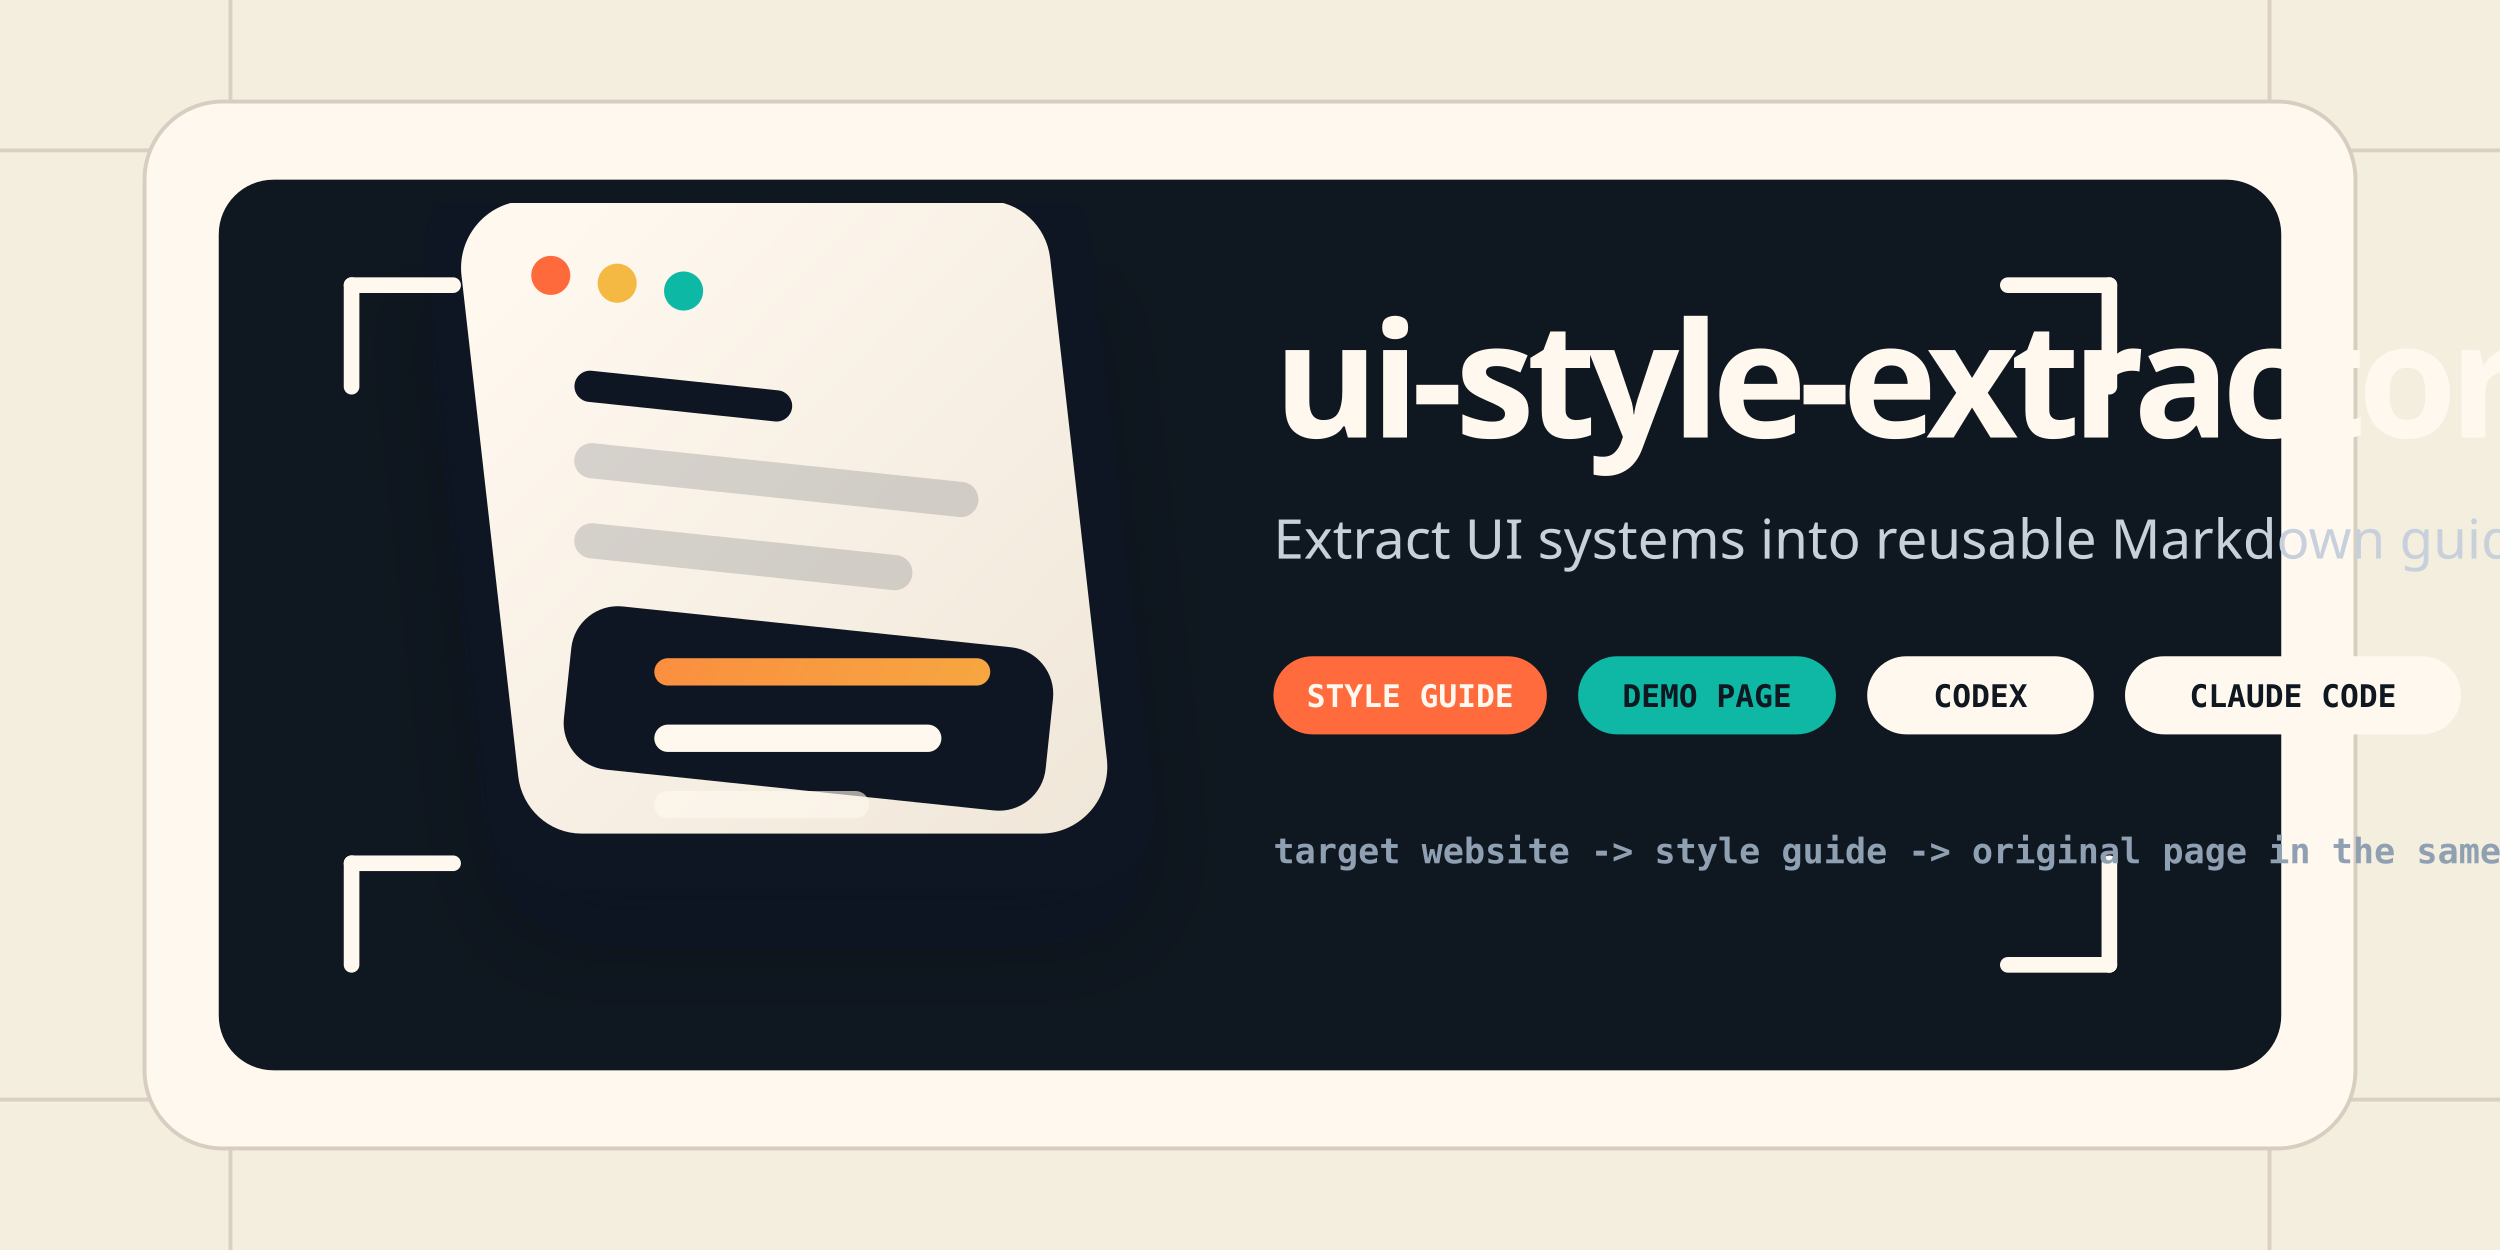
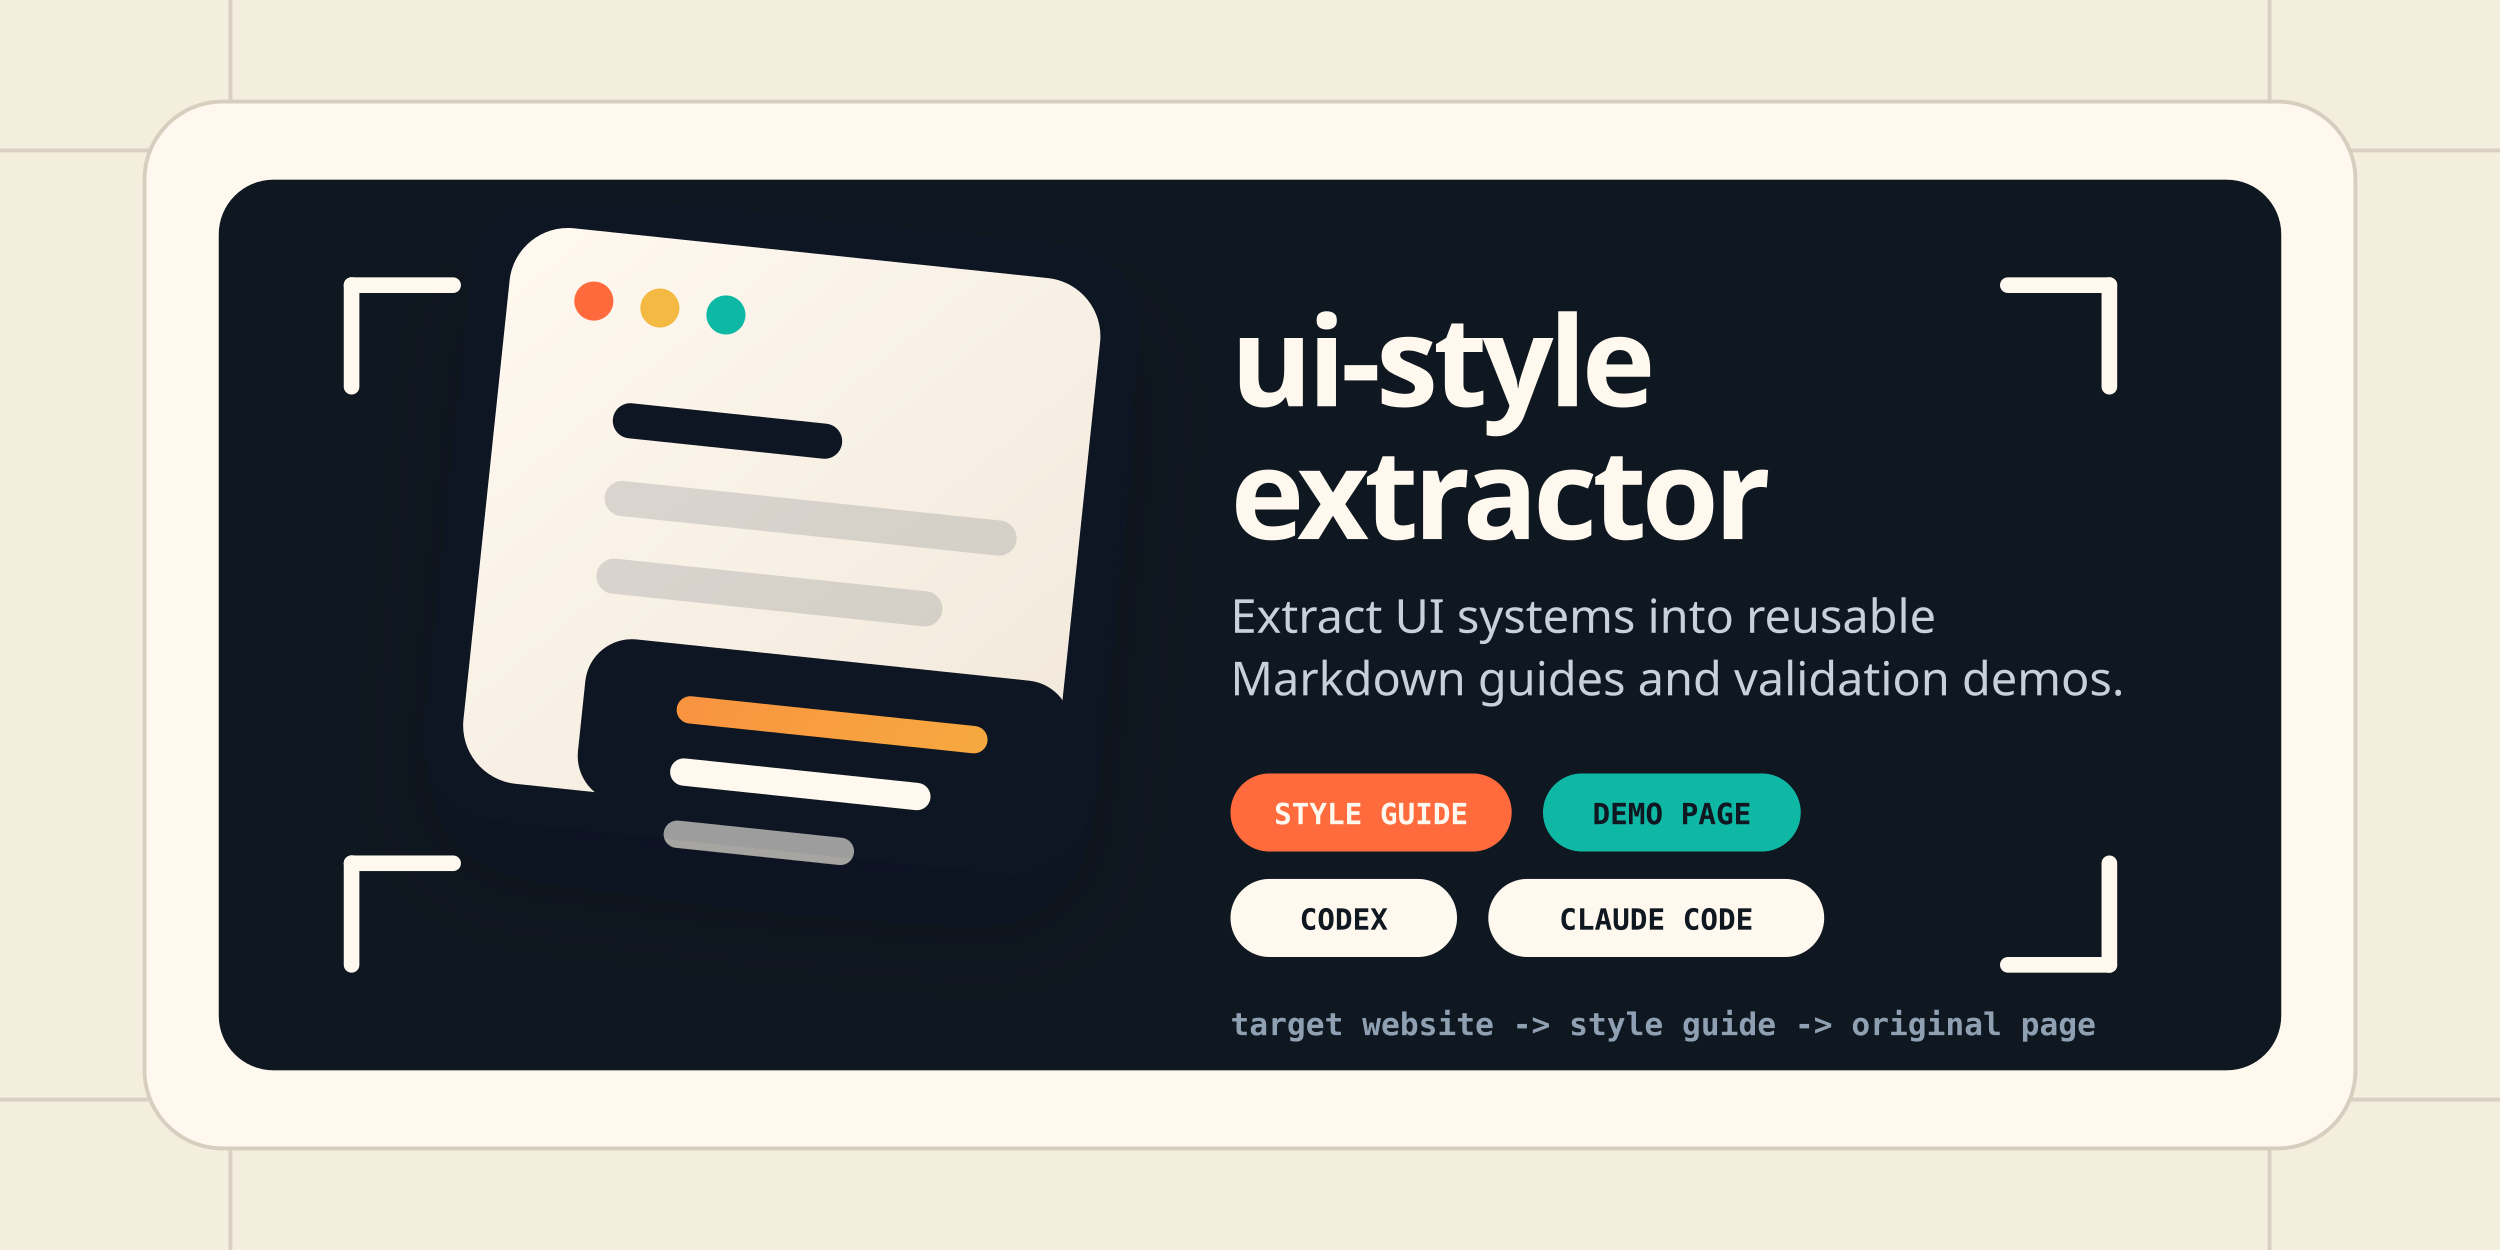
<svg xmlns="http://www.w3.org/2000/svg" width="1280" height="640" viewBox="0 0 1280 640" fill="none">
  <defs>
    <linearGradient id="bannerAccent" x1="190" y1="94" x2="1124" y2="568" gradientUnits="userSpaceOnUse">
      <stop stop-color="#FF6B3D" />
      <stop offset="0.5" stop-color="#F4B942" />
      <stop offset="1" stop-color="#0FB8A4" />
    </linearGradient>
    <linearGradient id="cardGlow" x1="234" y1="168" x2="581" y2="507" gradientUnits="userSpaceOnUse">
      <stop stop-color="#FFF8EF" />
      <stop offset="1" stop-color="#EDE4D5" />
    </linearGradient>
    <filter id="panelShadow" x="120" y="104" width="526" height="510" filterUnits="userSpaceOnUse" color-interpolation-filters="sRGB">
      <feDropShadow dx="0" dy="30" stdDeviation="26" flood-color="#0F1720" flood-opacity="0.18" />
    </filter>
  </defs>
  <rect width="1280" height="640" fill="#F4EEDF" />
  <path d="M0 77H1280" stroke="#D9D0C2" stroke-width="2" />
  <path d="M0 563H1280" stroke="#D9D0C2" stroke-width="2" />
  <path d="M118 0V640" stroke="#D9D0C2" stroke-width="2" />
  <path d="M1162 0V640" stroke="#D9D0C2" stroke-width="2" />
  <rect x="74" y="52" width="1132" height="536" rx="40" fill="#FFF8EF" stroke="#D8CEBF" stroke-width="2" />
  <rect x="112" y="92" width="1056" height="456" rx="28" fill="#0F1720" />
  <g filter="url(#panelShadow)">
-     <path d="M217.637 129.541C215.146 106.153 233.444 85.356 256.944 85.356H520.614C540.046 85.356 556.155 100.248 558.342 119.556L591.363 410.959C593.854 434.347 575.556 455.144 552.056 455.144H288.386C268.954 455.144 252.845 440.252 250.658 420.944L217.637 129.541Z" fill="#0F1720" />
-     <path d="M236.258 140.815C234.118 120.709 249.845 102.83 270.064 102.83H505.236C521.946 102.83 535.799 115.64 537.679 132.243L566.742 388.815C568.882 408.921 553.155 426.8 532.936 426.8H297.764C281.054 426.8 267.201 413.99 265.321 397.387L236.258 140.815Z" fill="url(#cardGlow)" />
-     <circle cx="282" cy="141" r="10" fill="#FF6B3D" />
-     <circle cx="316" cy="145" r="10" fill="#F4B942" />
-     <circle cx="350" cy="149" r="10" fill="#0FB8A4" />
-     <rect x="295" y="189" width="112" height="16" rx="8" transform="rotate(6 295 189)" fill="#0F1720" />
-     <rect x="295" y="226" width="208" height="18" rx="9" transform="rotate(6 295 226)" fill="#293443" fill-opacity="0.18" />
-     <rect x="295" y="267" width="174" height="18" rx="9" transform="rotate(6 295 267)" fill="#293443" fill-opacity="0.18" />
-     <rect x="295" y="308" width="248" height="84" rx="24" transform="rotate(6 295 308)" fill="#0F1720" />
-     <path d="M342 344H500" stroke="url(#bannerAccent)" stroke-width="14" stroke-linecap="round" />
-     <path d="M342 378H475" stroke="#FFF8EF" stroke-width="14" stroke-linecap="round" />
-     <path d="M342 412H438" stroke="#FFF8EF" stroke-opacity="0.62" stroke-width="14" stroke-linecap="round" />
+     <g transform="rotate(6 392 274)">
+       <rect x="228" y="110" width="344" height="324" rx="42" fill="#0B1422" />
+       <rect x="248" y="128" width="304" height="286" rx="30" fill="url(#cardGlow)" />
+       <circle cx="292" cy="164" r="10" fill="#FF6B3D" />
+       <circle cx="326" cy="164" r="10" fill="#F4B942" />
+       <circle cx="360" cy="164" r="10" fill="#0FB8A4" />
+       <rect x="308" y="214" width="118" height="18" rx="9" fill="#0F1720" />
+       <rect x="308" y="254" width="212" height="18" rx="9" fill="#293443" fill-opacity="0.16" />
+       <rect x="308" y="294" width="178" height="18" rx="9" fill="#293443" fill-opacity="0.16" />
+       <rect x="308" y="334" width="250" height="84" rx="24" fill="#0F1720" />
+       <rect x="356" y="360" width="160" height="14" rx="7" fill="url(#bannerAccent)" />
+       <rect x="356" y="392" width="134" height="14" rx="7" fill="#FFF8EF" />
+       <rect x="356" y="424" width="98" height="14" rx="7" fill="#FFF8EF" fill-opacity="0.6" />
+     </g>
  </g>
  <path d="M180 146H232" stroke="#FFF8EF" stroke-width="8" stroke-linecap="round" />
  <path d="M180 146V198" stroke="#FFF8EF" stroke-width="8" stroke-linecap="round" />
  <path d="M1028 146H1080" stroke="#FFF8EF" stroke-width="8" stroke-linecap="round" />
  <path d="M1080 146V198" stroke="#FFF8EF" stroke-width="8" stroke-linecap="round" />
  <path d="M180 442H232" stroke="#FFF8EF" stroke-width="8" stroke-linecap="round" />
  <path d="M180 442V494" stroke="#FFF8EF" stroke-width="8" stroke-linecap="round" />
  <path d="M1028 494H1080" stroke="#FFF8EF" stroke-width="8" stroke-linecap="round" />
  <path d="M1080 442V494" stroke="#FFF8EF" stroke-width="8" stroke-linecap="round" />
-   <text x="652" y="224" fill="#FFF8EF" font-size="82" font-weight="800" font-family="'Avenir Next', 'Segoe UI', sans-serif" letter-spacing="-0.05em">ui-style-extractor</text>
-   <text x="652" y="286" fill="#C8D1DB" font-size="28" font-weight="500" font-family="'Avenir Next', 'Segoe UI', sans-serif">Extract UI systems into reusable Markdown guides and validation demos.</text>
-   <g transform="translate(652 336)">
-     <rect x="0" y="0" width="140" height="40" rx="20" fill="#FF6B3D" />
-     <text x="70" y="26" text-anchor="middle" fill="#FFF8EF" font-size="16" font-weight="700" font-family="'IBM Plex Mono', 'SFMono-Regular', Consolas, monospace">STYLE GUIDE</text>
-     <rect x="156" y="0" width="132" height="40" rx="20" fill="#0FB8A4" />
-     <text x="222" y="26" text-anchor="middle" fill="#0F1720" font-size="16" font-weight="700" font-family="'IBM Plex Mono', 'SFMono-Regular', Consolas, monospace">DEMO PAGE</text>
-     <rect x="304" y="0" width="116" height="40" rx="20" fill="#FFF8EF" />
-     <text x="362" y="26" text-anchor="middle" fill="#0F1720" font-size="16" font-weight="700" font-family="'IBM Plex Mono', 'SFMono-Regular', Consolas, monospace">CODEX</text>
-     <rect x="436" y="0" width="172" height="40" rx="20" fill="#FFF8EF" />
-     <text x="522" y="26" text-anchor="middle" fill="#0F1720" font-size="16" font-weight="700" font-family="'IBM Plex Mono', 'SFMono-Regular', Consolas, monospace">CLAUDE CODE</text>
+   <text x="630" y="208" fill="#FFF8EF" font-size="64" font-weight="800" font-family="'Avenir Next', 'Segoe UI', sans-serif" letter-spacing="-0.04em">ui-style</text>
+   <text x="630" y="276" fill="#FFF8EF" font-size="64" font-weight="800" font-family="'Avenir Next', 'Segoe UI', sans-serif" letter-spacing="-0.04em">extractor</text>
+   <text x="630" y="324" fill="#C8D1DB" font-size="24" font-weight="500" font-family="'Avenir Next', 'Segoe UI', sans-serif">Extract UI systems into reusable</text>
+   <text x="630" y="356" fill="#C8D1DB" font-size="24" font-weight="500" font-family="'Avenir Next', 'Segoe UI', sans-serif">Markdown guides and validation demos.</text>
+   <g transform="translate(630 396)">
+     <rect x="0" y="0" width="144" height="40" rx="20" fill="#FF6B3D" />
+     <text x="72" y="26" text-anchor="middle" fill="#FFF8EF" font-size="15" font-weight="700" font-family="'IBM Plex Mono', 'SFMono-Regular', Consolas, monospace">STYLE GUIDE</text>
+     <rect x="160" y="0" width="132" height="40" rx="20" fill="#0FB8A4" />
+     <text x="226" y="26" text-anchor="middle" fill="#0F1720" font-size="15" font-weight="700" font-family="'IBM Plex Mono', 'SFMono-Regular', Consolas, monospace">DEMO PAGE</text>
+     <rect x="0" y="54" width="116" height="40" rx="20" fill="#FFF8EF" />
+     <text x="58" y="80" text-anchor="middle" fill="#0F1720" font-size="15" font-weight="700" font-family="'IBM Plex Mono', 'SFMono-Regular', Consolas, monospace">CODEX</text>
+     <rect x="132" y="54" width="172" height="40" rx="20" fill="#FFF8EF" />
+     <text x="218" y="80" text-anchor="middle" fill="#0F1720" font-size="15" font-weight="700" font-family="'IBM Plex Mono', 'SFMono-Regular', Consolas, monospace">CLAUDE CODE</text>
  </g>
-   <text x="652" y="442" fill="#8FA0B2" font-size="18" font-weight="600" font-family="'IBM Plex Mono', 'SFMono-Regular', Consolas, monospace">target website -&gt; style guide -&gt; original page in the same visual language</text>
+   <text x="630" y="530" fill="#8FA0B2" font-size="16" font-weight="600" font-family="'IBM Plex Mono', 'SFMono-Regular', Consolas, monospace">target website -&gt; style guide -&gt; original page</text>
</svg>
